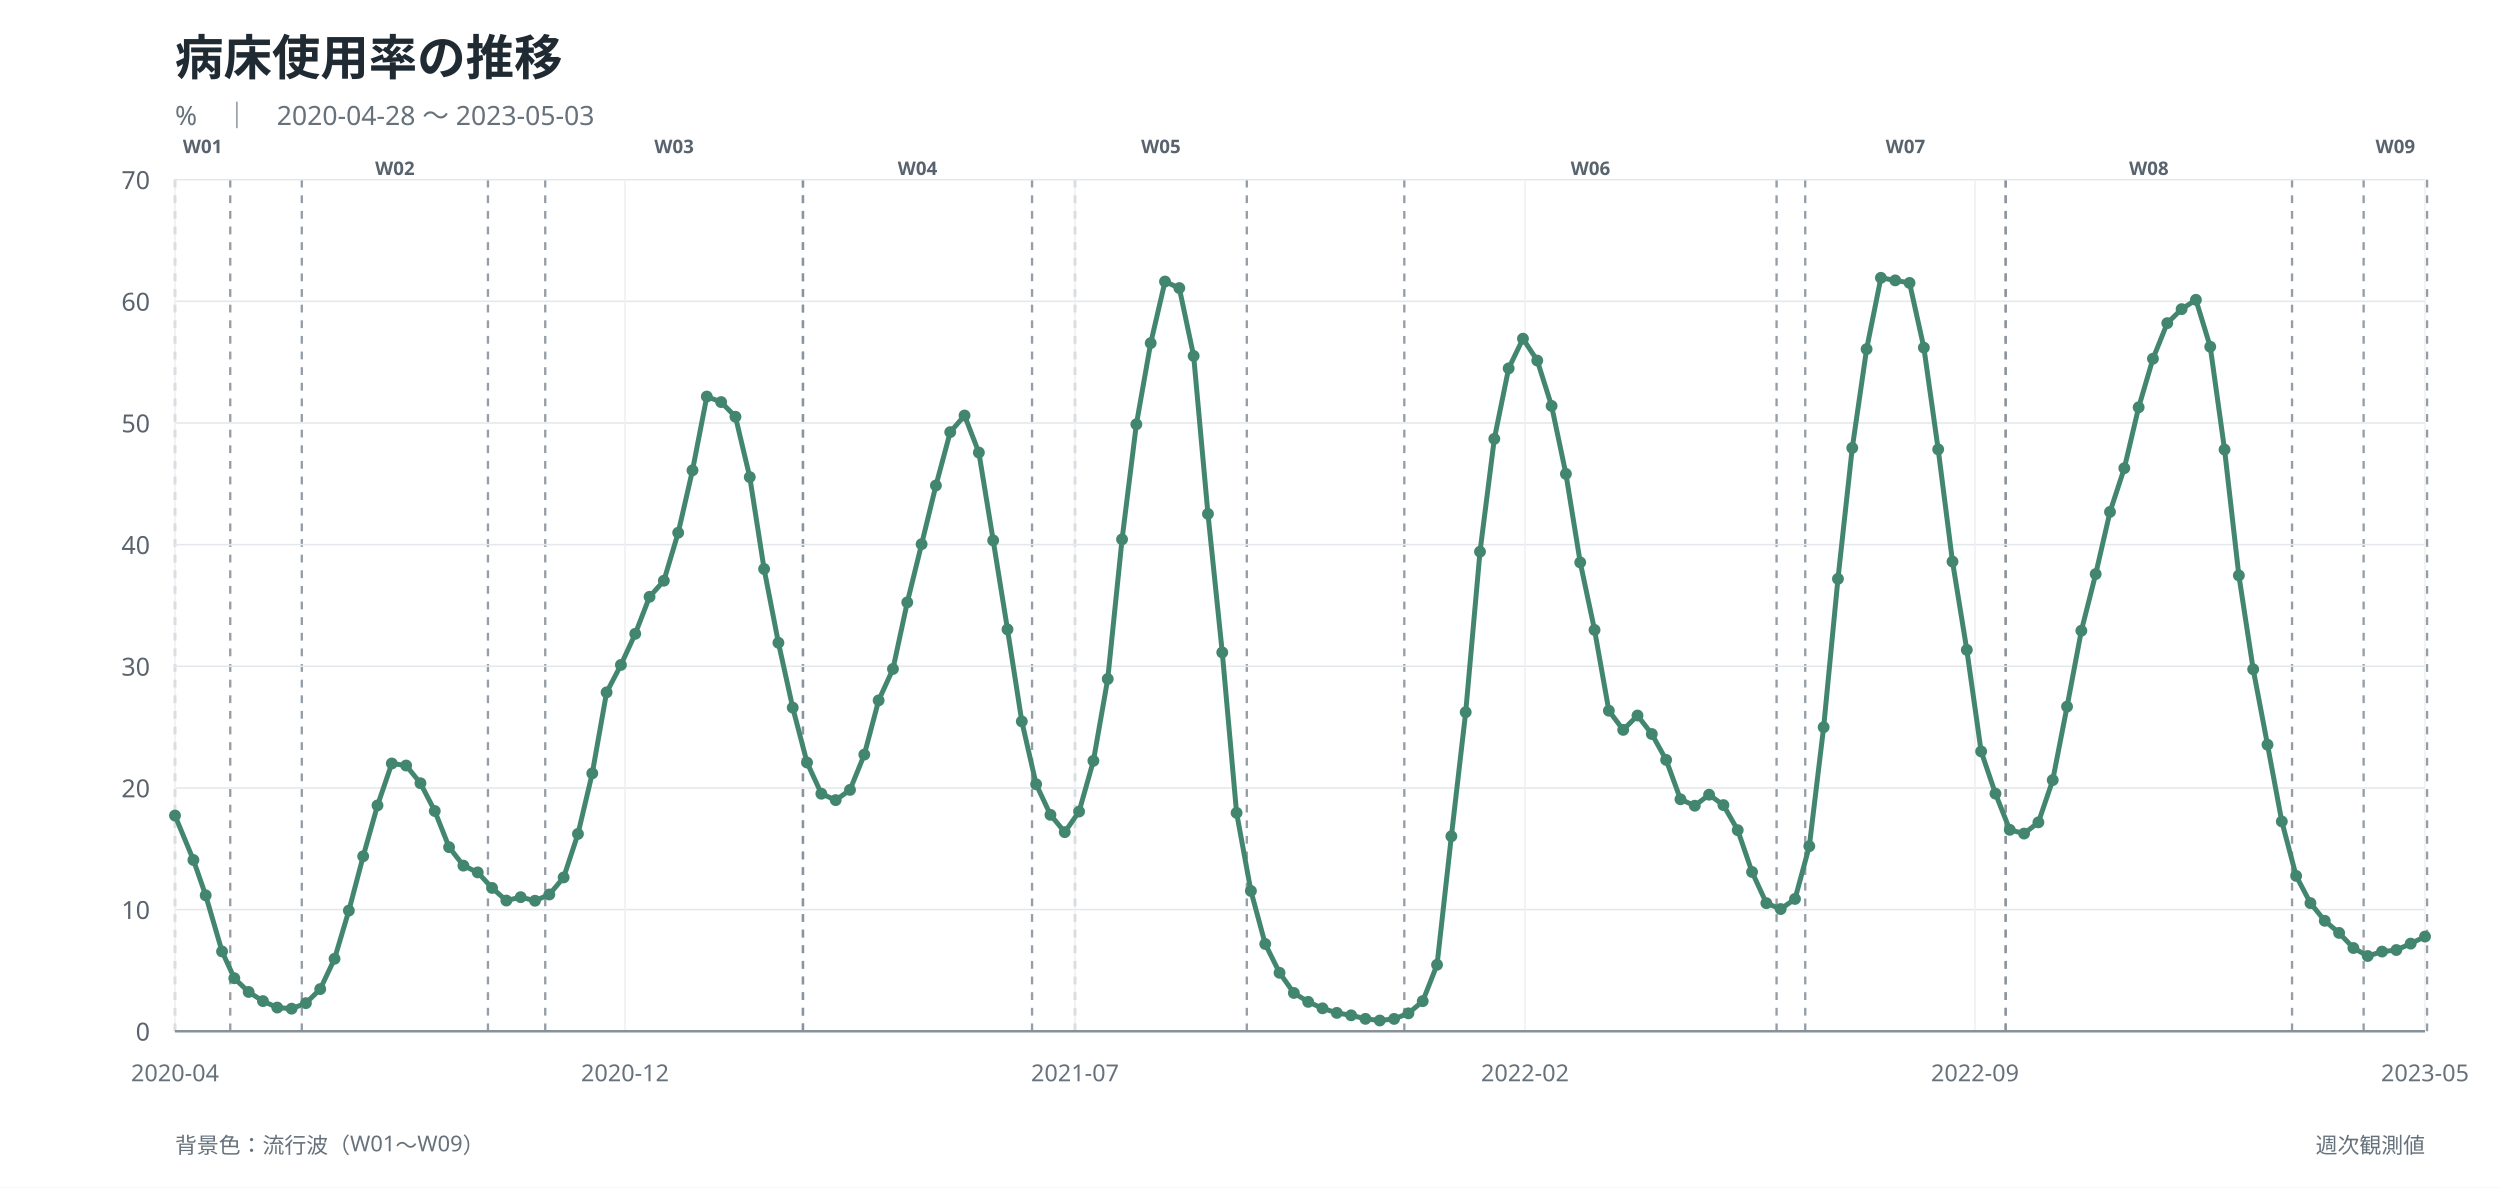
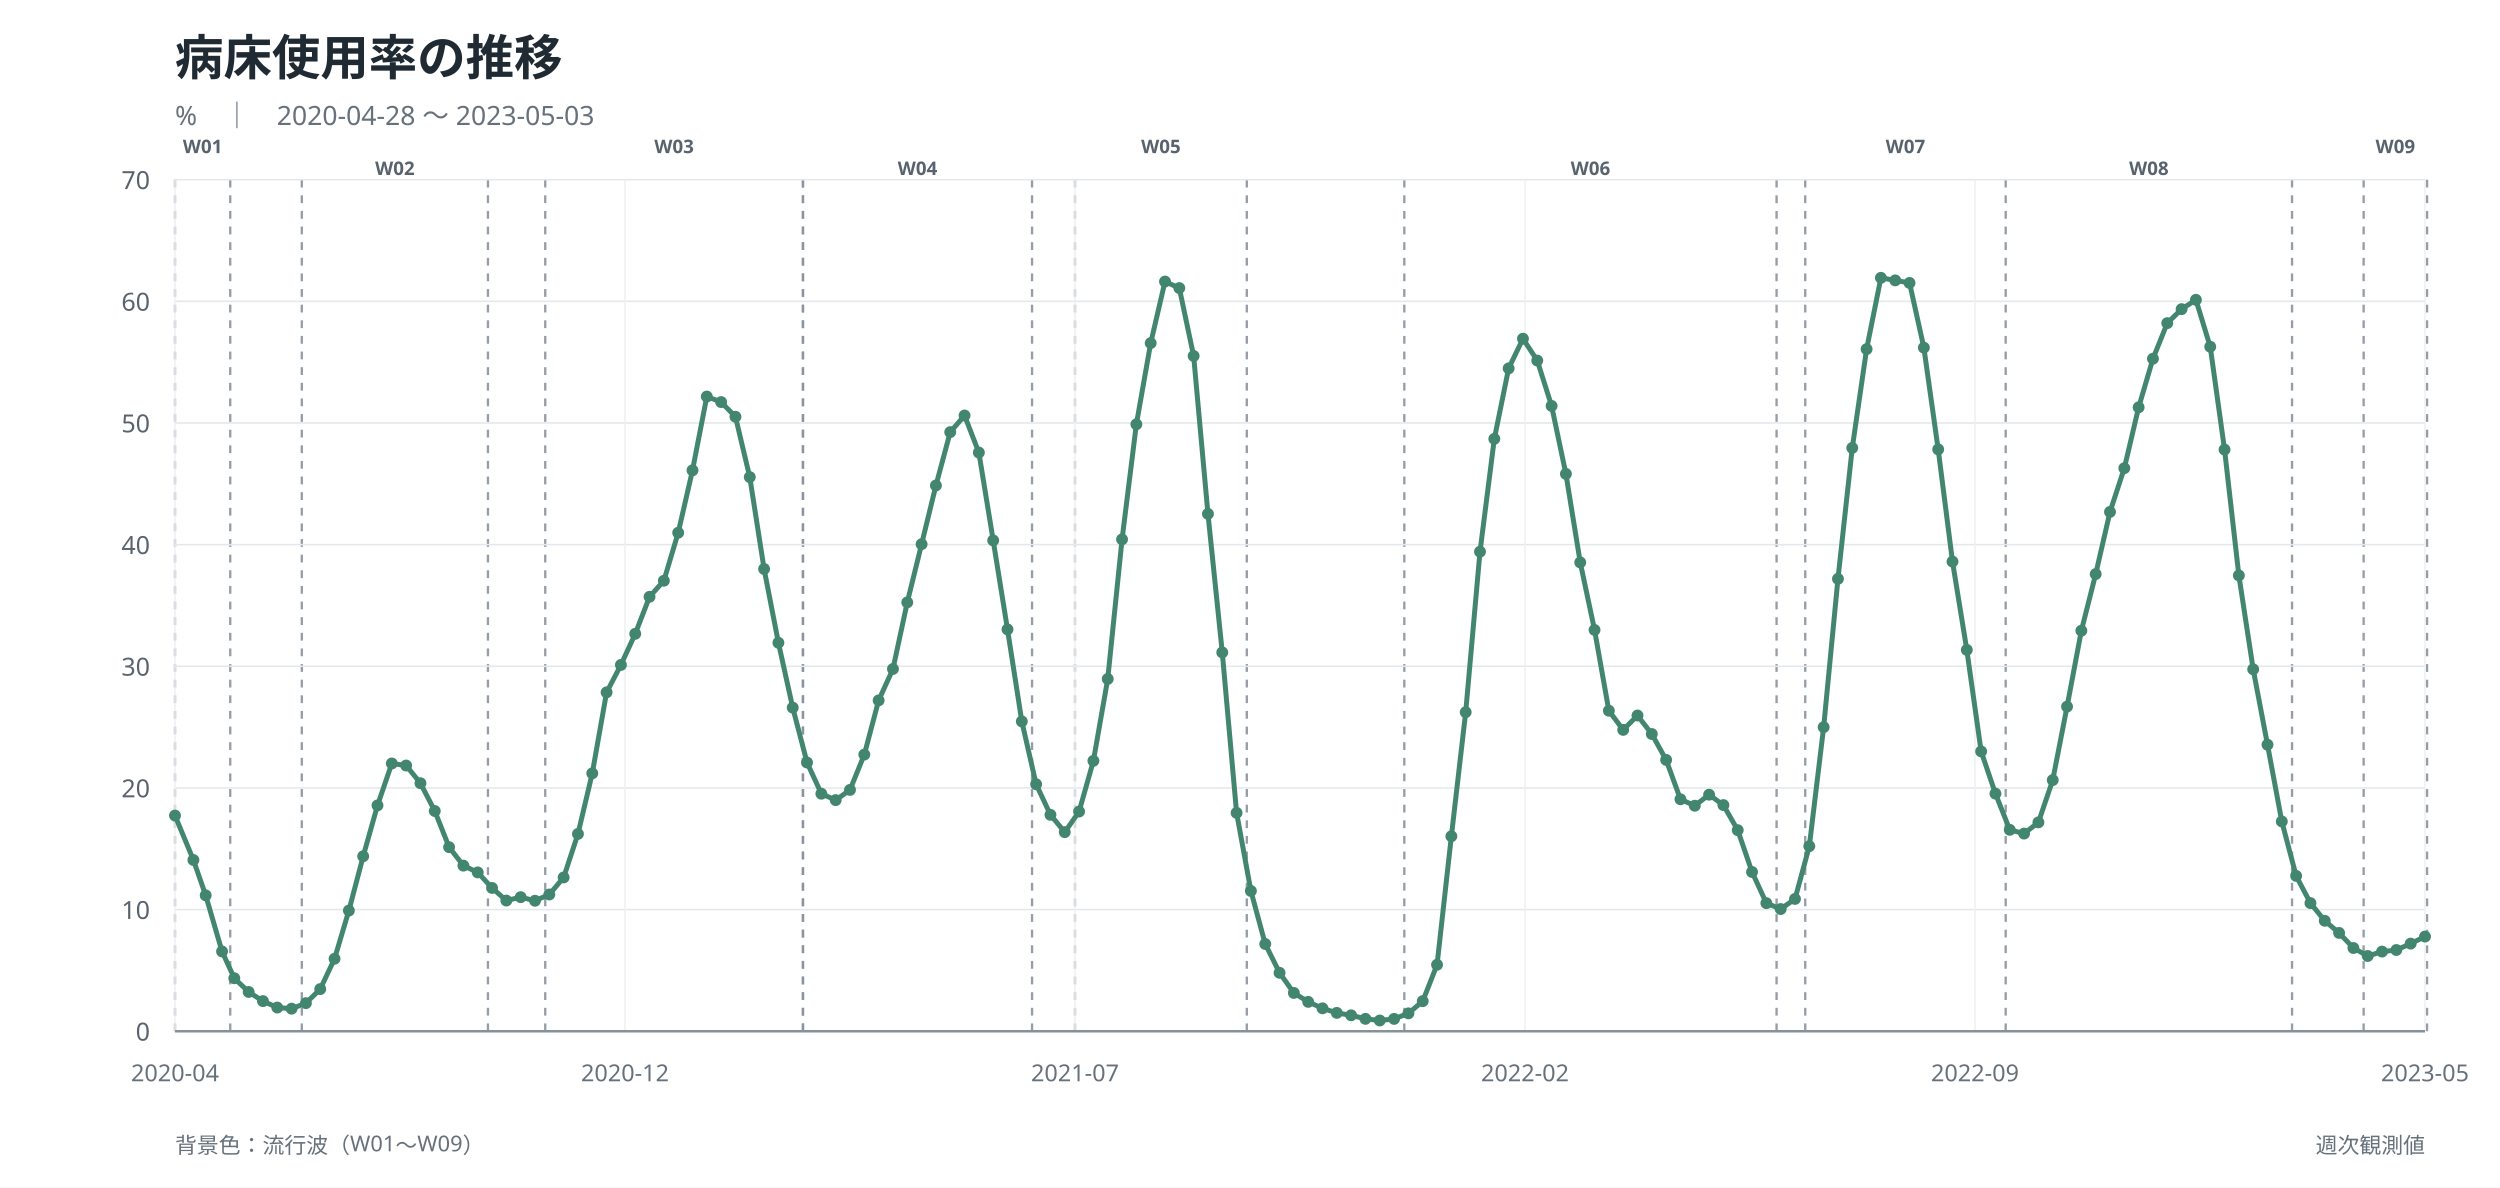
<svg xmlns="http://www.w3.org/2000/svg" width="1600" height="760" viewBox="0 0 1600 760" role="img" aria-labelledby="title desc">
  <rect width="100%" height="100%" fill="#fff" />
  <text x="112" y="48" font-family="sans-serif" font-size="31" font-weight="700" fill="#202a33">病床使用率の推移</text>
  <text x="112" y="80" font-family="sans-serif" font-size="17" fill="#66717b">%　｜　2020-04-28 ～ 2023-05-03</text>
  <line x1="112.00" y1="115" x2="112.00" y2="660" stroke="#8a949d" stroke-width="1.5" stroke-dasharray="5 5" opacity="0.9" />
  <line x1="147.35" y1="115" x2="147.35" y2="660" stroke="#8a949d" stroke-width="1.5" stroke-dasharray="5 5" opacity="0.9" />
  <text x="129.67" y="98" text-anchor="middle" font-family="sans-serif" font-size="12" font-weight="600" fill="#59636e">W01</text>
  <line x1="193.16" y1="115" x2="193.16" y2="660" stroke="#8a949d" stroke-width="1.5" stroke-dasharray="5 5" opacity="0.9" />
  <line x1="312.29" y1="115" x2="312.29" y2="660" stroke="#8a949d" stroke-width="1.5" stroke-dasharray="5 5" opacity="0.9" />
  <text x="252.73" y="112" text-anchor="middle" font-family="sans-serif" font-size="12" font-weight="600" fill="#59636e">W02</text>
  <line x1="348.95" y1="115" x2="348.95" y2="660" stroke="#8a949d" stroke-width="1.5" stroke-dasharray="5 5" opacity="0.9" />
  <line x1="513.90" y1="115" x2="513.90" y2="660" stroke="#8a949d" stroke-width="1.5" stroke-dasharray="5 5" opacity="0.9" />
  <text x="431.42" y="98" text-anchor="middle" font-family="sans-serif" font-size="12" font-weight="600" fill="#59636e">W03</text>
  <line x1="513.89" y1="115" x2="513.89" y2="660" stroke="#8a949d" stroke-width="1.5" stroke-dasharray="5 5" opacity="0.9" />
  <line x1="660.51" y1="115" x2="660.51" y2="660" stroke="#8a949d" stroke-width="1.5" stroke-dasharray="5 5" opacity="0.9" />
  <text x="587.20" y="112" text-anchor="middle" font-family="sans-serif" font-size="12" font-weight="600" fill="#59636e">W04</text>
  <line x1="688.00" y1="115" x2="688.00" y2="660" stroke="#8a949d" stroke-width="1.5" stroke-dasharray="5 5" opacity="0.9" />
  <line x1="797.96" y1="115" x2="797.96" y2="660" stroke="#8a949d" stroke-width="1.5" stroke-dasharray="5 5" opacity="0.9" />
  <text x="742.98" y="98" text-anchor="middle" font-family="sans-serif" font-size="12" font-weight="600" fill="#59636e">W05</text>
  <line x1="898.76" y1="115" x2="898.76" y2="660" stroke="#8a949d" stroke-width="1.5" stroke-dasharray="5 5" opacity="0.9" />
  <line x1="1137.01" y1="115" x2="1137.01" y2="660" stroke="#8a949d" stroke-width="1.5" stroke-dasharray="5 5" opacity="0.9" />
  <text x="1017.89" y="112" text-anchor="middle" font-family="sans-serif" font-size="12" font-weight="600" fill="#59636e">W06</text>
  <line x1="1155.35" y1="115" x2="1155.35" y2="660" stroke="#8a949d" stroke-width="1.5" stroke-dasharray="5 5" opacity="0.9" />
  <line x1="1283.64" y1="115" x2="1283.64" y2="660" stroke="#8a949d" stroke-width="1.5" stroke-dasharray="5 5" opacity="0.9" />
  <text x="1219.49" y="98" text-anchor="middle" font-family="sans-serif" font-size="12" font-weight="600" fill="#59636e">W07</text>
-   <line x1="1283.64" y1="115" x2="1283.64" y2="660" stroke="#8a949d" stroke-width="1.5" stroke-dasharray="5 5" opacity="0.9" />
  <line x1="1466.91" y1="115" x2="1466.91" y2="660" stroke="#8a949d" stroke-width="1.5" stroke-dasharray="5 5" opacity="0.9" />
  <text x="1375.27" y="112" text-anchor="middle" font-family="sans-serif" font-size="12" font-weight="600" fill="#59636e">W08</text>
  <line x1="1512.73" y1="115" x2="1512.73" y2="660" stroke="#8a949d" stroke-width="1.5" stroke-dasharray="5 5" opacity="0.9" />
  <line x1="1553.31" y1="115" x2="1553.31" y2="660" stroke="#8a949d" stroke-width="1.5" stroke-dasharray="5 5" opacity="0.9" />
  <text x="1533.02" y="98" text-anchor="middle" font-family="sans-serif" font-size="12" font-weight="600" fill="#59636e">W09</text>
  <line x1="112" y1="660.00" x2="1552" y2="660.00" stroke="#e4e7eb" stroke-width="1" />
  <text x="96" y="666.00" text-anchor="end" font-family="sans-serif" font-size="16" fill="#59636e">0</text>
  <line x1="112" y1="582.14" x2="1552" y2="582.14" stroke="#e4e7eb" stroke-width="1" />
  <text x="96" y="588.14" text-anchor="end" font-family="sans-serif" font-size="16" fill="#59636e">10</text>
  <line x1="112" y1="504.29" x2="1552" y2="504.29" stroke="#e4e7eb" stroke-width="1" />
  <text x="96" y="510.29" text-anchor="end" font-family="sans-serif" font-size="16" fill="#59636e">20</text>
  <line x1="112" y1="426.43" x2="1552" y2="426.43" stroke="#e4e7eb" stroke-width="1" />
  <text x="96" y="432.43" text-anchor="end" font-family="sans-serif" font-size="16" fill="#59636e">30</text>
  <line x1="112" y1="348.57" x2="1552" y2="348.57" stroke="#e4e7eb" stroke-width="1" />
  <text x="96" y="354.57" text-anchor="end" font-family="sans-serif" font-size="16" fill="#59636e">40</text>
  <line x1="112" y1="270.71" x2="1552" y2="270.71" stroke="#e4e7eb" stroke-width="1" />
  <text x="96" y="276.71" text-anchor="end" font-family="sans-serif" font-size="16" fill="#59636e">50</text>
  <line x1="112" y1="192.86" x2="1552" y2="192.86" stroke="#e4e7eb" stroke-width="1" />
  <text x="96" y="198.86" text-anchor="end" font-family="sans-serif" font-size="16" fill="#59636e">60</text>
  <line x1="112" y1="115.00" x2="1552" y2="115.00" stroke="#e4e7eb" stroke-width="1" />
  <text x="96" y="121.00" text-anchor="end" font-family="sans-serif" font-size="16" fill="#59636e">70</text>
  <line x1="112.00" y1="115" x2="112.00" y2="660" stroke="#edf0f2" stroke-width="1" />
  <text x="112.00" y="692" text-anchor="middle" font-family="sans-serif" font-size="15" fill="#66717b">2020-04</text>
  <line x1="400.00" y1="115" x2="400.00" y2="660" stroke="#edf0f2" stroke-width="1" />
  <text x="400.00" y="692" text-anchor="middle" font-family="sans-serif" font-size="15" fill="#66717b">2020-12</text>
  <line x1="688.00" y1="115" x2="688.00" y2="660" stroke="#edf0f2" stroke-width="1" />
  <text x="688.00" y="692" text-anchor="middle" font-family="sans-serif" font-size="15" fill="#66717b">2021-07</text>
  <line x1="976.00" y1="115" x2="976.00" y2="660" stroke="#edf0f2" stroke-width="1" />
  <text x="976.00" y="692" text-anchor="middle" font-family="sans-serif" font-size="15" fill="#66717b">2022-02</text>
  <line x1="1264.00" y1="115" x2="1264.00" y2="660" stroke="#edf0f2" stroke-width="1" />
  <text x="1264.00" y="692" text-anchor="middle" font-family="sans-serif" font-size="15" fill="#66717b">2022-09</text>
  <line x1="1552.00" y1="115" x2="1552.00" y2="660" stroke="#edf0f2" stroke-width="1" />
  <text x="1552.00" y="692" text-anchor="middle" font-family="sans-serif" font-size="15" fill="#66717b">2023-05</text>
  <path d=" M112.00 521.96 L123.78 550.40 L131.64 573.02 L142.11 608.94 L149.96 626.07 L159.13 634.85 L168.29 640.70 L177.45 644.84 L186.62 645.56 L195.78 642.02 L204.95 633.01 L214.11 613.61 L223.27 582.78 L232.44 548.01 L241.60 515.47 L250.76 488.62 L259.93 489.94 L269.09 501.27 L278.25 519.05 L287.42 542.19 L296.58 554.01 L305.75 558.33 L314.91 568.28 L324.07 576.36 L333.24 574.18 L342.40 576.48 L351.56 572.47 L360.73 561.57 L369.89 533.72 L379.05 494.94 L388.22 443.11 L397.38 425.56 L406.55 405.63 L415.71 381.96 L424.87 371.67 L434.04 340.95 L443.20 301.01 L452.36 253.80 L461.53 257.33 L470.69 266.73 L479.85 305.34 L489.02 364.14 L498.18 411.36 L507.35 452.89 L516.51 488.02 L525.67 507.98 L534.84 512.08 L544.00 505.53 L553.16 482.92 L562.33 448.26 L571.49 428.15 L580.65 385.51 L589.82 348.29 L598.98 310.72 L608.15 276.56 L617.31 265.93 L626.47 289.63 L635.64 345.87 L644.80 402.82 L653.96 461.71 L663.13 501.92 L672.29 521.49 L681.45 532.57 L690.62 519.38 L699.78 486.92 L708.95 434.54 L718.11 345.20 L727.27 271.54 L736.44 219.60 L745.60 180.19 L754.76 184.37 L763.93 227.82 L773.09 328.88 L782.25 417.56 L791.42 520.23 L800.58 570.22 L809.75 604.17 L818.91 622.59 L828.07 635.48 L837.24 641.19 L846.40 645.32 L855.56 648.25 L864.73 649.81 L873.89 652.06 L883.05 653.12 L892.22 652.10 L901.38 648.55 L910.55 640.74 L919.71 617.44 L928.87 535.21 L938.04 455.81 L947.20 353.09 L956.36 280.87 L965.53 235.77 L974.69 216.77 L983.85 230.75 L993.02 259.79 L1002.18 303.30 L1011.35 359.96 L1020.51 403.16 L1029.67 454.85 L1038.84 467.12 L1048.00 457.93 L1057.16 469.78 L1066.33 486.34 L1075.49 511.53 L1084.65 515.67 L1093.82 508.60 L1102.98 515.26 L1112.15 531.31 L1121.31 558.08 L1130.47 578.02 L1139.64 581.79 L1148.80 575.32 L1157.96 541.56 L1167.13 465.40 L1176.29 370.47 L1185.45 286.67 L1194.62 223.45 L1203.78 177.81 L1212.95 179.45 L1222.11 181.08 L1231.27 222.49 L1240.44 287.59 L1249.60 359.42 L1258.76 415.93 L1267.93 480.91 L1277.09 507.92 L1286.25 531.08 L1295.42 533.49 L1304.58 526.30 L1313.75 499.26 L1322.91 452.24 L1332.07 403.67 L1341.24 367.40 L1350.40 327.62 L1359.56 299.65 L1368.73 260.69 L1377.89 229.58 L1387.05 206.81 L1396.22 197.85 L1405.38 191.88 L1414.55 221.91 L1423.71 287.74 L1432.87 368.28 L1442.04 428.35 L1451.20 476.62 L1460.36 525.74 L1469.53 560.58 L1478.69 578.00 L1487.85 589.31 L1497.02 597.07 L1506.18 606.73 L1515.35 611.84 L1524.51 609.02 L1533.67 608.01 L1542.84 603.92 L1552.00 599.41" fill="none" stroke="#43866f" stroke-width="3.2" stroke-linejoin="round" stroke-linecap="round" />
  <circle cx="112.00" cy="521.96" r="3.8" fill="#43866f" />
  <circle cx="123.78" cy="550.40" r="3.8" fill="#43866f" />
  <circle cx="131.64" cy="573.02" r="3.8" fill="#43866f" />
  <circle cx="142.11" cy="608.94" r="3.8" fill="#43866f" />
  <circle cx="149.96" cy="626.07" r="3.8" fill="#43866f" />
  <circle cx="159.13" cy="634.85" r="3.8" fill="#43866f" />
  <circle cx="168.29" cy="640.70" r="3.8" fill="#43866f" />
  <circle cx="177.45" cy="644.84" r="3.8" fill="#43866f" />
  <circle cx="186.62" cy="645.56" r="3.8" fill="#43866f" />
  <circle cx="195.78" cy="642.02" r="3.8" fill="#43866f" />
  <circle cx="204.95" cy="633.01" r="3.8" fill="#43866f" />
  <circle cx="214.11" cy="613.61" r="3.8" fill="#43866f" />
  <circle cx="223.27" cy="582.78" r="3.8" fill="#43866f" />
  <circle cx="232.44" cy="548.01" r="3.8" fill="#43866f" />
  <circle cx="241.60" cy="515.47" r="3.8" fill="#43866f" />
  <circle cx="250.76" cy="488.62" r="3.8" fill="#43866f" />
  <circle cx="259.93" cy="489.94" r="3.8" fill="#43866f" />
  <circle cx="269.09" cy="501.27" r="3.8" fill="#43866f" />
  <circle cx="278.25" cy="519.05" r="3.8" fill="#43866f" />
  <circle cx="287.42" cy="542.19" r="3.8" fill="#43866f" />
  <circle cx="296.58" cy="554.01" r="3.8" fill="#43866f" />
  <circle cx="305.75" cy="558.33" r="3.8" fill="#43866f" />
  <circle cx="314.91" cy="568.28" r="3.8" fill="#43866f" />
  <circle cx="324.07" cy="576.36" r="3.8" fill="#43866f" />
  <circle cx="333.24" cy="574.18" r="3.8" fill="#43866f" />
  <circle cx="342.40" cy="576.48" r="3.8" fill="#43866f" />
  <circle cx="351.56" cy="572.47" r="3.8" fill="#43866f" />
  <circle cx="360.73" cy="561.57" r="3.8" fill="#43866f" />
  <circle cx="369.89" cy="533.72" r="3.8" fill="#43866f" />
  <circle cx="379.05" cy="494.94" r="3.8" fill="#43866f" />
  <circle cx="388.22" cy="443.11" r="3.8" fill="#43866f" />
  <circle cx="397.38" cy="425.56" r="3.8" fill="#43866f" />
  <circle cx="406.55" cy="405.63" r="3.8" fill="#43866f" />
  <circle cx="415.71" cy="381.96" r="3.8" fill="#43866f" />
  <circle cx="424.87" cy="371.67" r="3.8" fill="#43866f" />
  <circle cx="434.04" cy="340.95" r="3.8" fill="#43866f" />
  <circle cx="443.20" cy="301.01" r="3.8" fill="#43866f" />
  <circle cx="452.36" cy="253.80" r="3.8" fill="#43866f" />
  <circle cx="461.53" cy="257.33" r="3.8" fill="#43866f" />
  <circle cx="470.69" cy="266.73" r="3.8" fill="#43866f" />
  <circle cx="479.85" cy="305.34" r="3.8" fill="#43866f" />
  <circle cx="489.02" cy="364.14" r="3.8" fill="#43866f" />
  <circle cx="498.18" cy="411.36" r="3.8" fill="#43866f" />
  <circle cx="507.35" cy="452.89" r="3.8" fill="#43866f" />
  <circle cx="516.51" cy="488.02" r="3.8" fill="#43866f" />
  <circle cx="525.67" cy="507.98" r="3.8" fill="#43866f" />
  <circle cx="534.84" cy="512.08" r="3.8" fill="#43866f" />
  <circle cx="544.00" cy="505.53" r="3.8" fill="#43866f" />
  <circle cx="553.16" cy="482.92" r="3.8" fill="#43866f" />
  <circle cx="562.33" cy="448.26" r="3.8" fill="#43866f" />
  <circle cx="571.49" cy="428.15" r="3.8" fill="#43866f" />
  <circle cx="580.65" cy="385.51" r="3.8" fill="#43866f" />
  <circle cx="589.82" cy="348.29" r="3.8" fill="#43866f" />
  <circle cx="598.98" cy="310.72" r="3.8" fill="#43866f" />
  <circle cx="608.15" cy="276.56" r="3.8" fill="#43866f" />
  <circle cx="617.31" cy="265.93" r="3.8" fill="#43866f" />
  <circle cx="626.47" cy="289.63" r="3.8" fill="#43866f" />
  <circle cx="635.64" cy="345.87" r="3.8" fill="#43866f" />
  <circle cx="644.80" cy="402.82" r="3.8" fill="#43866f" />
  <circle cx="653.96" cy="461.71" r="3.8" fill="#43866f" />
  <circle cx="663.13" cy="501.92" r="3.8" fill="#43866f" />
  <circle cx="672.29" cy="521.49" r="3.8" fill="#43866f" />
  <circle cx="681.45" cy="532.57" r="3.8" fill="#43866f" />
  <circle cx="690.62" cy="519.38" r="3.8" fill="#43866f" />
  <circle cx="699.78" cy="486.92" r="3.8" fill="#43866f" />
  <circle cx="708.95" cy="434.54" r="3.8" fill="#43866f" />
  <circle cx="718.11" cy="345.20" r="3.8" fill="#43866f" />
  <circle cx="727.27" cy="271.54" r="3.8" fill="#43866f" />
  <circle cx="736.44" cy="219.60" r="3.8" fill="#43866f" />
  <circle cx="745.60" cy="180.19" r="3.8" fill="#43866f" />
  <circle cx="754.76" cy="184.37" r="3.8" fill="#43866f" />
  <circle cx="763.93" cy="227.82" r="3.8" fill="#43866f" />
  <circle cx="773.09" cy="328.88" r="3.8" fill="#43866f" />
  <circle cx="782.25" cy="417.56" r="3.8" fill="#43866f" />
  <circle cx="791.42" cy="520.23" r="3.8" fill="#43866f" />
  <circle cx="800.58" cy="570.22" r="3.8" fill="#43866f" />
  <circle cx="809.75" cy="604.17" r="3.8" fill="#43866f" />
  <circle cx="818.91" cy="622.59" r="3.8" fill="#43866f" />
  <circle cx="828.07" cy="635.48" r="3.8" fill="#43866f" />
  <circle cx="837.24" cy="641.19" r="3.8" fill="#43866f" />
  <circle cx="846.40" cy="645.32" r="3.8" fill="#43866f" />
  <circle cx="855.56" cy="648.25" r="3.8" fill="#43866f" />
  <circle cx="864.73" cy="649.81" r="3.8" fill="#43866f" />
  <circle cx="873.89" cy="652.06" r="3.8" fill="#43866f" />
  <circle cx="883.05" cy="653.12" r="3.8" fill="#43866f" />
  <circle cx="892.22" cy="652.10" r="3.8" fill="#43866f" />
  <circle cx="901.38" cy="648.55" r="3.8" fill="#43866f" />
  <circle cx="910.55" cy="640.74" r="3.8" fill="#43866f" />
  <circle cx="919.71" cy="617.44" r="3.8" fill="#43866f" />
  <circle cx="928.87" cy="535.21" r="3.8" fill="#43866f" />
  <circle cx="938.04" cy="455.81" r="3.8" fill="#43866f" />
  <circle cx="947.20" cy="353.09" r="3.8" fill="#43866f" />
  <circle cx="956.36" cy="280.87" r="3.8" fill="#43866f" />
  <circle cx="965.53" cy="235.77" r="3.8" fill="#43866f" />
  <circle cx="974.69" cy="216.77" r="3.8" fill="#43866f" />
  <circle cx="983.85" cy="230.75" r="3.8" fill="#43866f" />
  <circle cx="993.02" cy="259.79" r="3.8" fill="#43866f" />
  <circle cx="1002.18" cy="303.30" r="3.8" fill="#43866f" />
  <circle cx="1011.35" cy="359.96" r="3.8" fill="#43866f" />
  <circle cx="1020.51" cy="403.16" r="3.8" fill="#43866f" />
  <circle cx="1029.67" cy="454.85" r="3.8" fill="#43866f" />
  <circle cx="1038.84" cy="467.12" r="3.8" fill="#43866f" />
  <circle cx="1048.00" cy="457.93" r="3.8" fill="#43866f" />
  <circle cx="1057.16" cy="469.78" r="3.8" fill="#43866f" />
  <circle cx="1066.33" cy="486.34" r="3.8" fill="#43866f" />
  <circle cx="1075.49" cy="511.53" r="3.8" fill="#43866f" />
  <circle cx="1084.65" cy="515.67" r="3.8" fill="#43866f" />
  <circle cx="1093.82" cy="508.60" r="3.8" fill="#43866f" />
  <circle cx="1102.98" cy="515.26" r="3.8" fill="#43866f" />
  <circle cx="1112.15" cy="531.31" r="3.8" fill="#43866f" />
  <circle cx="1121.31" cy="558.08" r="3.8" fill="#43866f" />
  <circle cx="1130.47" cy="578.02" r="3.8" fill="#43866f" />
  <circle cx="1139.64" cy="581.79" r="3.8" fill="#43866f" />
  <circle cx="1148.80" cy="575.32" r="3.8" fill="#43866f" />
  <circle cx="1157.96" cy="541.56" r="3.8" fill="#43866f" />
  <circle cx="1167.13" cy="465.40" r="3.8" fill="#43866f" />
  <circle cx="1176.29" cy="370.47" r="3.8" fill="#43866f" />
  <circle cx="1185.45" cy="286.67" r="3.8" fill="#43866f" />
  <circle cx="1194.62" cy="223.45" r="3.8" fill="#43866f" />
  <circle cx="1203.78" cy="177.81" r="3.8" fill="#43866f" />
  <circle cx="1212.95" cy="179.45" r="3.8" fill="#43866f" />
  <circle cx="1222.11" cy="181.08" r="3.8" fill="#43866f" />
  <circle cx="1231.27" cy="222.49" r="3.8" fill="#43866f" />
  <circle cx="1240.44" cy="287.59" r="3.8" fill="#43866f" />
  <circle cx="1249.60" cy="359.42" r="3.8" fill="#43866f" />
  <circle cx="1258.76" cy="415.93" r="3.8" fill="#43866f" />
  <circle cx="1267.93" cy="480.91" r="3.8" fill="#43866f" />
  <circle cx="1277.09" cy="507.92" r="3.8" fill="#43866f" />
  <circle cx="1286.25" cy="531.08" r="3.8" fill="#43866f" />
  <circle cx="1295.42" cy="533.49" r="3.8" fill="#43866f" />
  <circle cx="1304.58" cy="526.30" r="3.8" fill="#43866f" />
  <circle cx="1313.75" cy="499.26" r="3.8" fill="#43866f" />
  <circle cx="1322.91" cy="452.24" r="3.8" fill="#43866f" />
  <circle cx="1332.07" cy="403.67" r="3.8" fill="#43866f" />
  <circle cx="1341.24" cy="367.40" r="3.8" fill="#43866f" />
  <circle cx="1350.40" cy="327.62" r="3.8" fill="#43866f" />
  <circle cx="1359.56" cy="299.65" r="3.8" fill="#43866f" />
  <circle cx="1368.73" cy="260.69" r="3.8" fill="#43866f" />
  <circle cx="1377.89" cy="229.58" r="3.8" fill="#43866f" />
  <circle cx="1387.05" cy="206.81" r="3.8" fill="#43866f" />
  <circle cx="1396.22" cy="197.85" r="3.8" fill="#43866f" />
  <circle cx="1405.38" cy="191.88" r="3.8" fill="#43866f" />
  <circle cx="1414.55" cy="221.91" r="3.8" fill="#43866f" />
  <circle cx="1423.71" cy="287.74" r="3.8" fill="#43866f" />
  <circle cx="1432.87" cy="368.28" r="3.8" fill="#43866f" />
  <circle cx="1442.04" cy="428.35" r="3.8" fill="#43866f" />
  <circle cx="1451.20" cy="476.62" r="3.8" fill="#43866f" />
  <circle cx="1460.36" cy="525.74" r="3.8" fill="#43866f" />
  <circle cx="1469.53" cy="560.58" r="3.8" fill="#43866f" />
  <circle cx="1478.69" cy="578.00" r="3.8" fill="#43866f" />
  <circle cx="1487.85" cy="589.31" r="3.8" fill="#43866f" />
  <circle cx="1497.02" cy="597.07" r="3.8" fill="#43866f" />
  <circle cx="1506.18" cy="606.73" r="3.8" fill="#43866f" />
  <circle cx="1515.35" cy="611.84" r="3.8" fill="#43866f" />
  <circle cx="1524.51" cy="609.02" r="3.8" fill="#43866f" />
  <circle cx="1533.67" cy="608.01" r="3.8" fill="#43866f" />
  <circle cx="1542.84" cy="603.92" r="3.8" fill="#43866f" />
  <circle cx="1552.00" cy="599.41" r="3.8" fill="#43866f" />
  <text x="1552" y="738" text-anchor="end" font-family="sans-serif" font-size="14" fill="#66717b">週次観測値</text>
  <line x1="112" y1="660" x2="1552" y2="660" stroke="#87919a" stroke-width="1.6" />
  <text x="112" y="738" font-family="sans-serif" font-size="14" fill="#66717b">背景色：流行波（W01〜W09）</text>
</svg>
